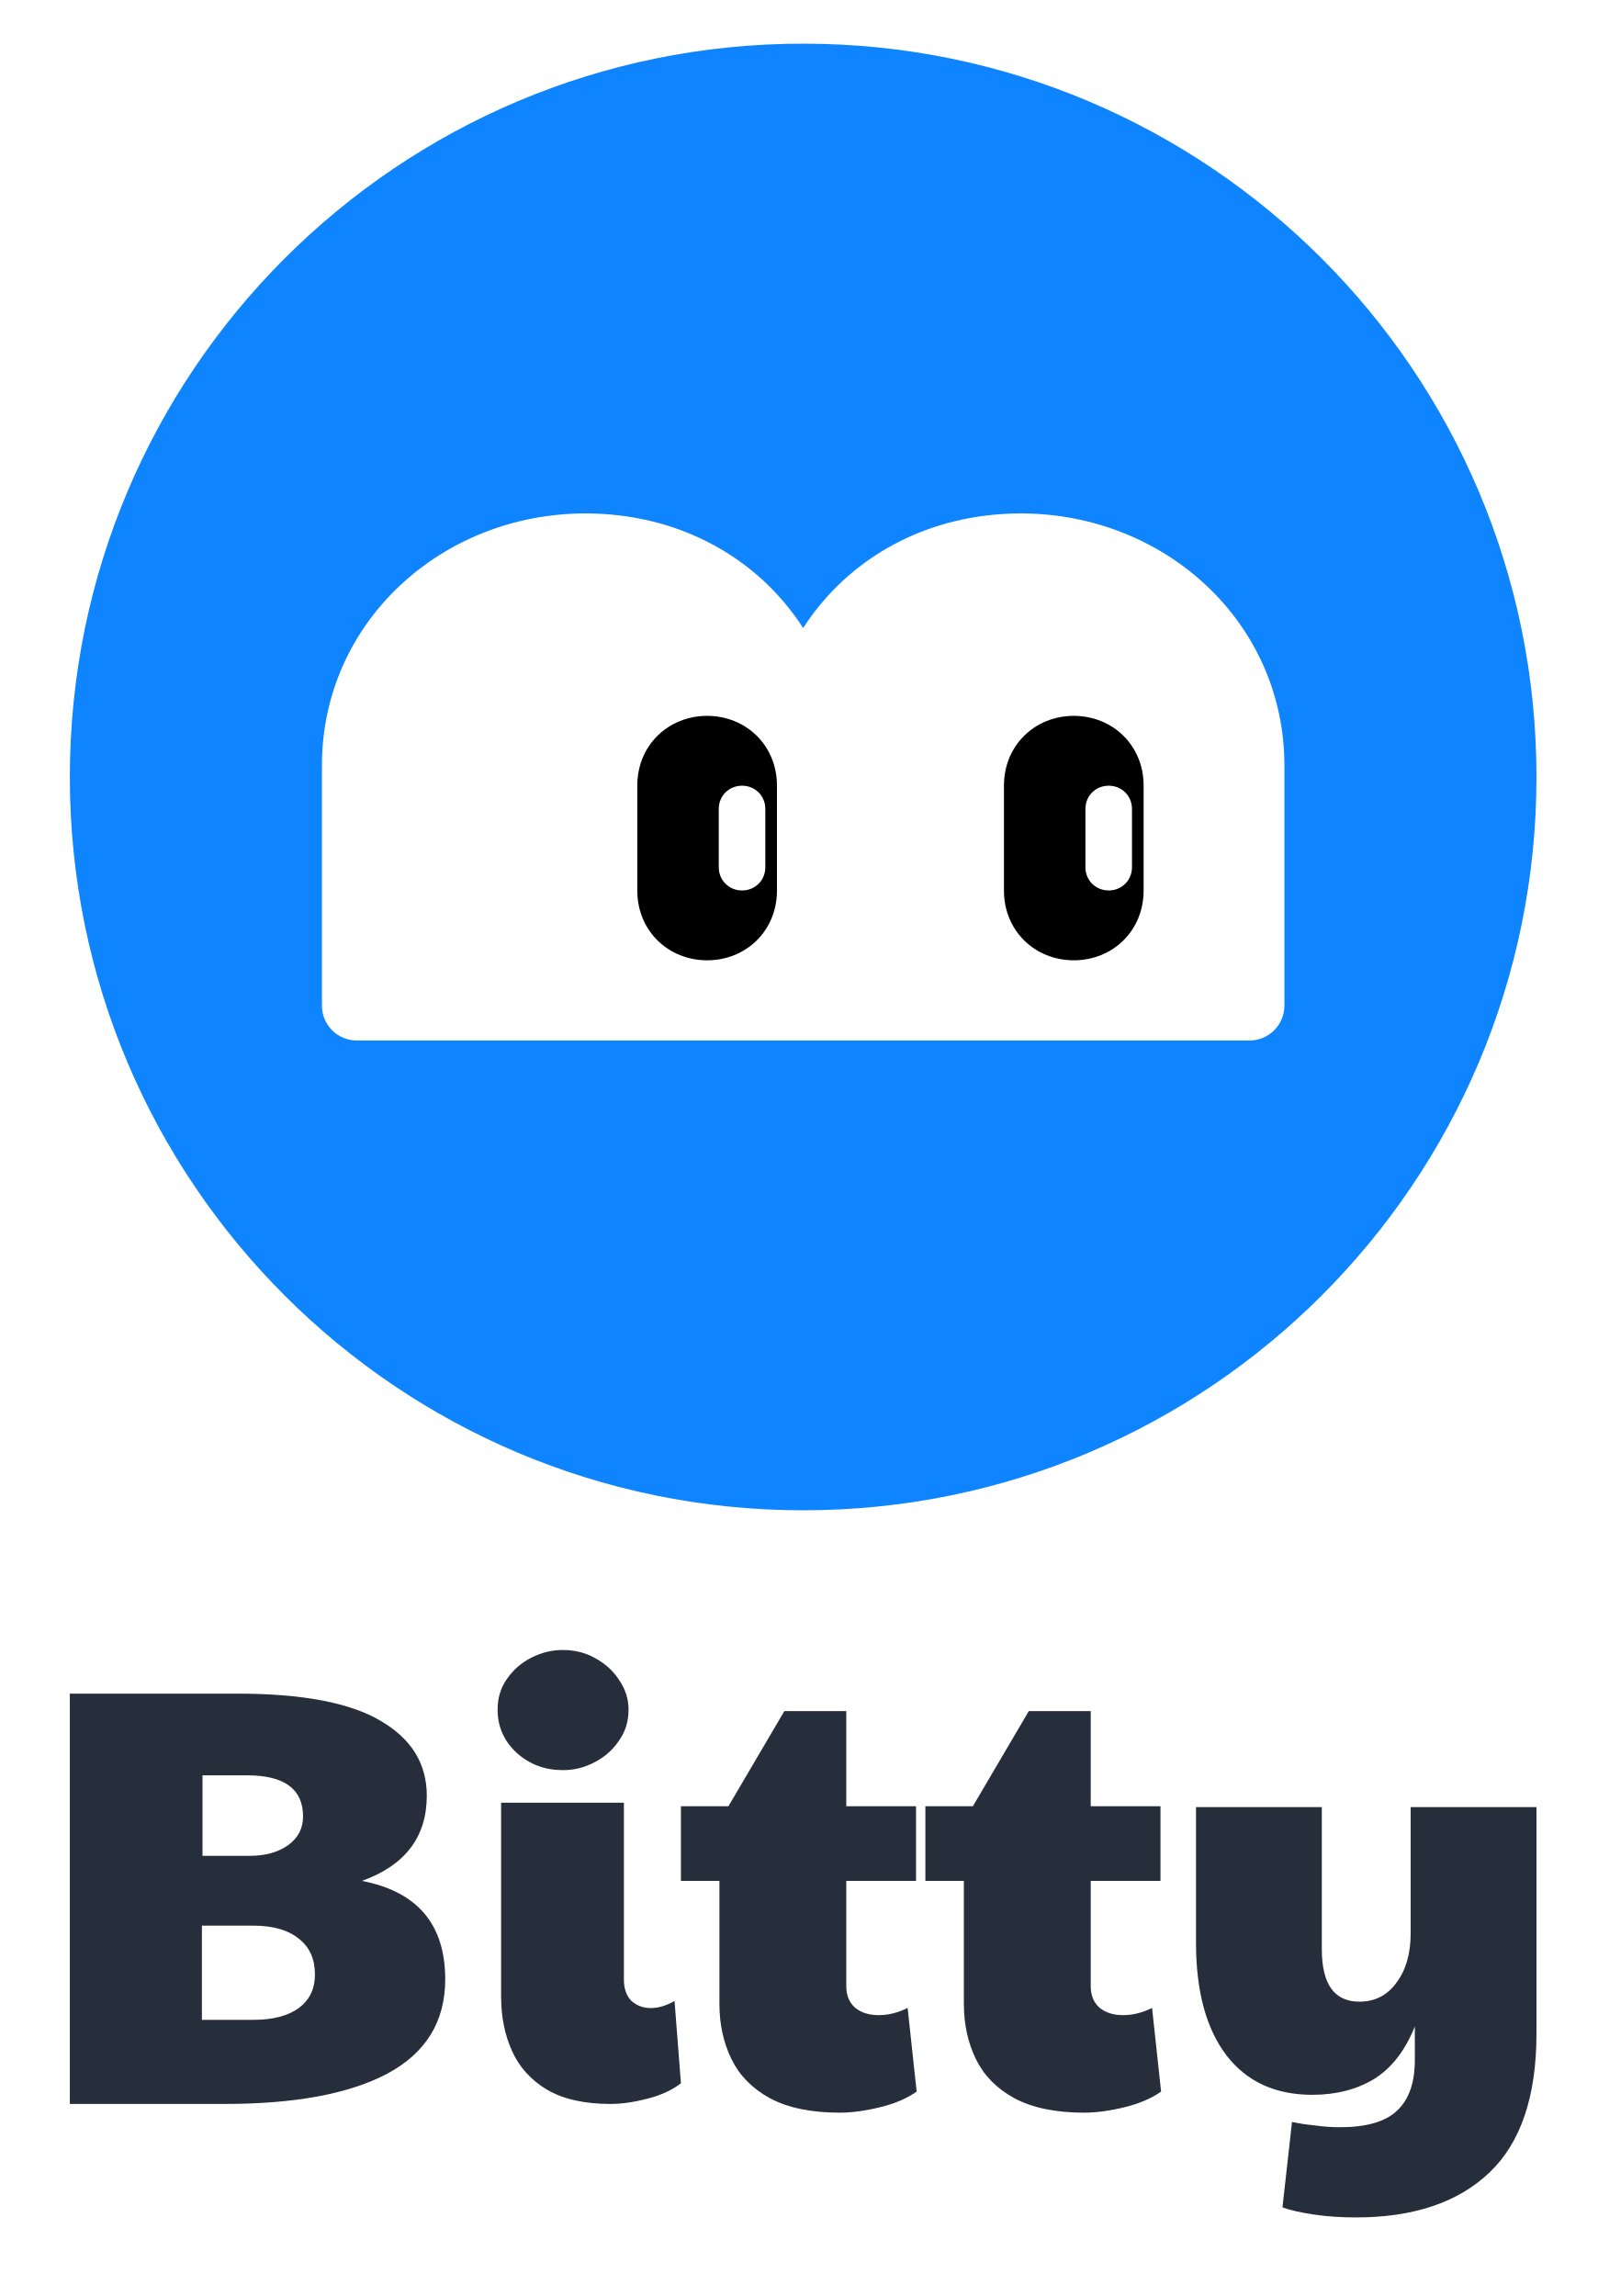
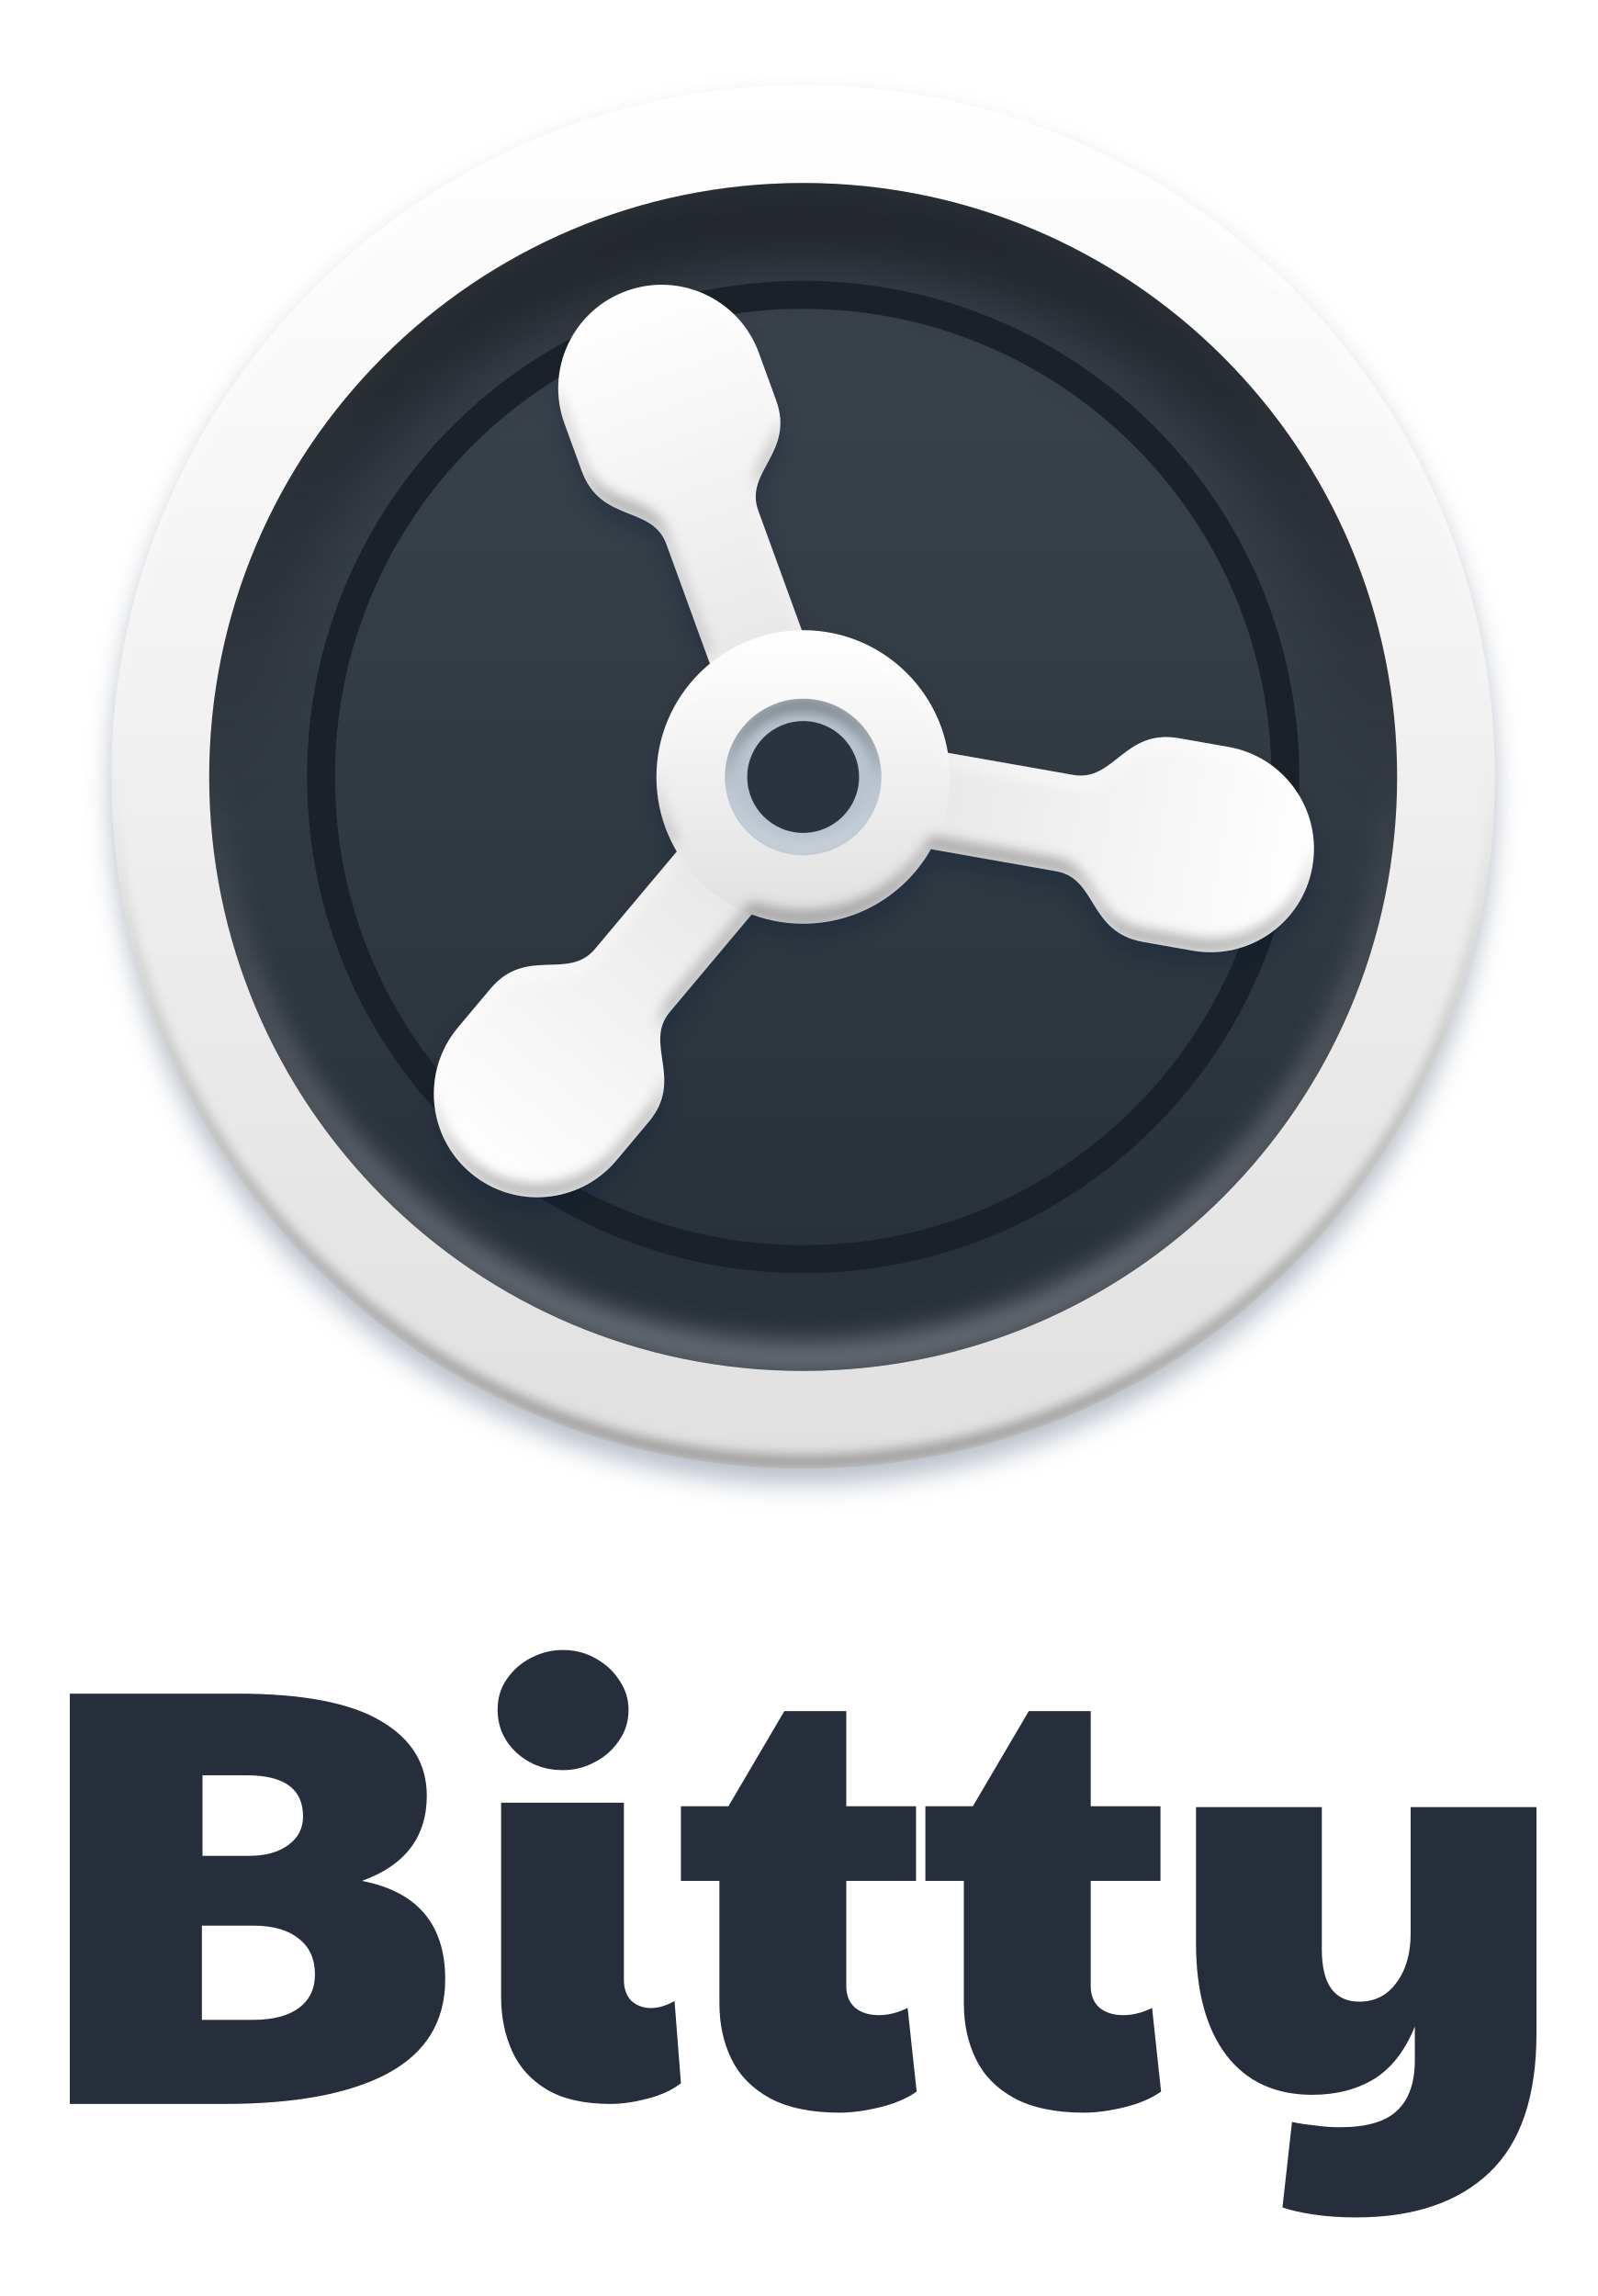
<svg xmlns="http://www.w3.org/2000/svg" width="183" height="263" viewBox="0 0 183 263" fill="none">
+   <defs>
+     <linearGradient id="bv-gbg" x1="0" y1="0" x2="0" y2="1">
+       <stop offset="0" stop-color="#D9DEE3" />
+       <stop offset="1" stop-color="#9AA4AE" />
+     </linearGradient>
+     <linearGradient id="bv-gf" x1="0" y1="0" x2="0" y2="1">
+       <stop offset="0" stop-color="#FFFFFF" />
+       <stop offset="1" stop-color="#E0E0E0" />
+     </linearGradient>
+     <linearGradient id="bv-gd" x1="0" y1="0" x2="0" y2="1">
+       <stop offset="0" stop-color="#3C444D" />
+       <stop offset="1" stop-color="#272F38" />
+     </linearGradient>
+     <linearGradient id="bv-gh" x1="0" y1="0" x2="0" y2="1">
+       <stop offset="0" stop-color="#FFFFFF" />
+       <stop offset="1" stop-color="#E0E0E0" />
+     </linearGradient>
+     <filter id="bv-bv" x="-15%" y="-15%" width="130%" height="135%" color-interpolation-filters="sRGB">
+       <feOffset in="SourceAlpha" dy="0.9" result="dn" />
+       <feComposite in="SourceAlpha" in2="dn" operator="out" result="tb" />
+       <feGaussianBlur in="tb" stdDeviation="0.45" result="tb1" />
+       <feComposite in="tb1" in2="SourceAlpha" operator="in" result="tb2" />
+       <feFlood flood-color="#fff" flood-opacity="0.55" />
+       <feComposite in2="tb2" operator="in" result="T" />
+       <feOffset in="SourceAlpha" dy="-0.9" result="up" />
+       <feComposite in="SourceAlpha" in2="up" operator="out" result="bb" />
+       <feGaussianBlur in="bb" stdDeviation="0.45" result="bb1" />
+       <feComposite in="bb1" in2="SourceAlpha" operator="in" result="bb2" />
+       <feFlood flood-color="#000" flood-opacity="0.35" />
+       <feComposite in2="bb2" operator="in" result="B" />
+       <feOffset in="SourceAlpha" dy="1.10" result="o3" />
+       <feGaussianBlur in="o3" stdDeviation="0.90" result="o4" />
+       <feFlood flood-color="#001A3D" flood-opacity="0.28" />
+       <feComposite in2="o4" operator="in" result="drop" />
+       <feMerge>
+         <feMergeNode in="drop" />
+         <feMergeNode in="SourceGraphic" />
+         <feMergeNode in="T" />
+         <feMergeNode in="B" />
+       </feMerge>
+     </filter>
+     <filter id="bv-rc" x="-15%" y="-15%" width="130%" height="135%" color-interpolation-filters="sRGB">
+       <feOffset in="SourceAlpha" dy="0.9" result="dn" />
+       <feComposite in="SourceAlpha" in2="dn" operator="out" result="tb" />
+       <feGaussianBlur in="tb" stdDeviation="0.45" result="tb1" />
+       <feComposite in="tb1" in2="SourceAlpha" operator="in" result="tb2" />
+       <feFlood flood-color="#000" flood-opacity="0.35" />
+       <feComposite in2="tb2" operator="in" result="T" />
+       <feOffset in="SourceAlpha" dy="-0.9" result="up" />
+       <feComposite in="SourceAlpha" in2="up" operator="out" result="bb" />
+       <feGaussianBlur in="bb" stdDeviation="0.45" result="bb1" />
+       <feComposite in="bb1" in2="SourceAlpha" operator="in" result="bb2" />
+       <feFlood flood-color="#fff" flood-opacity="0.28" />
+       <feComposite in2="bb2" operator="in" result="B" />
+       <feMerge>
+         <feMergeNode in="SourceGraphic" />
+         <feMergeNode in="T" />
+         <feMergeNode in="B" />
+       </feMerge>
+     </filter>
+     <filter id="bv-bh" x="-15%" y="-15%" width="130%" height="135%" color-interpolation-filters="sRGB">
+       <feOffset in="SourceAlpha" dy="0.9" result="dn" />
+       <feComposite in="SourceAlpha" in2="dn" operator="out" result="tb" />
+       <feGaussianBlur in="tb" stdDeviation="0.45" result="tb1" />
+       <feComposite in="tb1" in2="SourceAlpha" operator="in" result="tb2" />
+       <feFlood flood-color="#fff" flood-opacity="0.50" />
+       <feComposite in2="tb2" operator="in" result="T" />
+       <feOffset in="SourceAlpha" dy="-0.9" result="up" />
+       <feComposite in="SourceAlpha" in2="up" operator="out" result="bb" />
+       <feGaussianBlur in="bb" stdDeviation="0.45" result="bb1" />
+       <feComposite in="bb1" in2="SourceAlpha" operator="in" result="bb2" />
+       <feFlood flood-color="#000" flood-opacity="0.32" />
+       <feComposite in2="bb2" operator="in" result="B" />
+       <feOffset in="SourceAlpha" dy="0.99" result="o3" />
+       <feGaussianBlur in="o3" stdDeviation="0.81" result="o4" />
+       <feFlood flood-color="#001A3D" flood-opacity="0.25" />
+       <feComposite in2="o4" operator="in" result="drop" />
+       <feMerge>
+         <feMergeNode in="drop" />
+         <feMergeNode in="SourceGraphic" />
+         <feMergeNode in="T" />
+         <feMergeNode in="B" />
+       </feMerge>
+     </filter>
+     <filter id="bv-in2" x="-10%" y="-10%" width="120%" height="120%" color-interpolation-filters="sRGB">
+       <feOffset in="SourceAlpha" dy="4.5" result="d" />
+       <feComposite in="SourceAlpha" in2="d" operator="out" result="t" />
+       <feGaussianBlur in="t" stdDeviation="3.0" result="t1" />
+       <feComposite in="t1" in2="SourceAlpha" operator="in" result="t2" />
+       <feFlood flood-color="#000000" flood-opacity="0.75" />
+       <feComposite in2="t2" operator="in" result="T" />
+       <feOffset in="SourceAlpha" dy="-1.8" result="u" />
+       <feComposite in="SourceAlpha" in2="u" operator="out" result="b" />
+       <feGaussianBlur in="b" stdDeviation="1.0" result="b1" />
+       <feComposite in="b1" in2="SourceAlpha" operator="in" result="b2" />
+       <feFlood flood-color="#FFFFFF" flood-opacity="0.4" />
+       <feComposite in2="b2" operator="in" result="B" />
+       <feMerge>
+         <feMergeNode in="SourceGraphic" />
+         <feMergeNode in="T" />
+         <feMergeNode in="B" />
+       </feMerge>
+     </filter>
+   </defs>
  <path d="M155.305 254C153.574 254 151.958 253.887 150.455 253.662C148.953 253.437 147.769 253.167 146.904 252.852L147.997 243.06C148.816 243.24 149.704 243.375 150.66 243.466C151.616 243.601 152.55 243.668 153.461 243.668C156.511 243.668 158.697 243.038 160.018 241.777C161.384 240.517 162.067 238.581 162.067 235.97V232.121C160.974 234.867 159.426 236.87 157.422 238.131C155.419 239.346 153.051 239.954 150.319 239.954C146.084 239.954 142.806 238.446 140.483 235.43C138.161 232.368 137 228.069 137 222.532V207H151.412V223.274C151.412 227.281 152.846 229.284 155.715 229.284C157.49 229.284 158.902 228.564 159.949 227.124C161.042 225.683 161.588 223.792 161.588 221.451V207H176V232.931C176 240.134 174.201 245.446 170.604 248.868C167.007 252.289 161.907 254 155.305 254Z" fill="#262E3B" />
  <path d="M124.184 242C120.923 242 118.26 241.448 116.194 240.345C114.173 239.241 112.704 237.747 111.786 235.862C110.867 233.977 110.408 231.862 110.408 229.517V215.448H106V206.897H111.441L117.847 196H124.941V206.897H132.931V215.448H124.941V227.517C124.941 228.575 125.286 229.402 125.974 230C126.663 230.552 127.559 230.828 128.661 230.828C129.763 230.828 130.865 230.552 131.967 230L133 239.586C131.898 240.368 130.497 240.966 128.798 241.379C127.099 241.793 125.561 242 124.184 242Z" fill="#262E3B" />
  <path d="M96.184 242C92.924 242 90.26 241.448 88.194 240.345C86.174 239.241 84.704 237.747 83.786 235.862C82.867 233.977 82.408 231.862 82.408 229.517V215.448H78V206.897H83.441L89.847 196H96.941V206.897H104.931V215.448H96.941V227.517C96.941 228.575 97.286 229.402 97.975 230C98.663 230.552 99.559 230.828 100.661 230.828C101.763 230.828 102.865 230.552 103.967 230L105 239.586C103.898 240.368 102.497 240.966 100.798 241.379C99.1 241.793 97.561 242 96.184 242Z" fill="#262E3B" />
  <path d="M69.933 241C66.956 241 64.533 240.458 62.667 239.373C60.844 238.288 59.511 236.819 58.667 234.966C57.822 233.113 57.4 231.034 57.4 228.729V206.492H71.467V226.763C71.467 227.802 71.756 228.616 72.333 229.203C72.956 229.746 73.689 230.017 74.533 230.017C75.422 230.017 76.333 229.746 77.267 229.203L78 238.627C77.022 239.395 75.756 239.983 74.2 240.39C72.644 240.797 71.222 241 69.933 241ZM64.467 202.763C62.422 202.763 60.667 202.107 59.2 200.797C57.733 199.441 57 197.791 57 195.847C57 194.492 57.356 193.316 58.067 192.322C58.778 191.282 59.711 190.469 60.867 189.881C62.022 189.294 63.222 189 64.467 189C65.844 189 67.089 189.316 68.2 189.949C69.356 190.582 70.267 191.418 70.933 192.458C71.644 193.497 72 194.627 72 195.847C72 197.203 71.622 198.401 70.867 199.441C70.156 200.48 69.222 201.294 68.067 201.881C66.956 202.469 65.756 202.763 64.467 202.763Z" fill="#262E3B" />
  <path d="M25.718 241H8V194H27.149C34.645 194 40.142 195.047 43.64 197.142C47.138 199.192 48.888 202.038 48.888 205.682C48.888 210.418 46.411 213.674 41.46 215.451C47.82 216.68 51 220.438 51 226.722C51 231.55 48.797 235.148 44.39 237.516C40.029 239.839 33.804 241 25.718 241ZM23.197 212.581H28.58C30.397 212.581 31.874 212.172 33.01 211.352C34.145 210.532 34.713 209.439 34.713 208.073C34.713 204.93 32.578 203.359 28.307 203.359H23.197V212.581ZM28.989 231.368C31.26 231.368 33.01 230.912 34.236 230.001C35.463 229.091 36.076 227.815 36.076 226.176C36.076 224.4 35.463 223.033 34.236 222.077C33.01 221.075 31.26 220.574 28.989 220.574H23.128V231.368H28.989Z" fill="#262E3B" />
-   <path d="M92 5C45.609 5 8 42.609 8 89C8 135.391 45.609 173 92 173C138.391 173 176 135.391 176 89C176 42.609 138.395 5 92 5ZM147.125 115.188C147.125 117.397 145.334 119.188 143.125 119.188H97.25H86.75H40.875C38.666 119.188 36.875 117.397 36.875 115.188V87.688C36.875 71.245 50.62 58.812 67.062 58.812C77.568 58.812 86.699 63.722 92 71.938C97.301 63.722 106.432 58.812 116.938 58.812C133.38 58.812 147.125 71.245 147.125 87.688V115.188Z" fill="#0E85FF" />
-   <path d="M81 82C85.419 82 89 85.341 89 90V102C89 106.659 85.419 110 81 110C76.581 110 73 106.659 73 102V90C73 85.341 76.581 82 81 82ZM82.333 99.333C82.333 100.876 83.537 102 85 102C86.463 102 87.667 100.876 87.667 99.333V92.667C87.667 91.124 86.463 90 85 90C83.537 90 82.333 91.124 82.333 92.667V99.333Z" fill="black" />
-   <path d="M123 82C127.419 82 131 85.341 131 90V102C131 106.659 127.419 110 123 110C118.581 110 115 106.659 115 102V90C115 85.341 118.581 82 123 82ZM124.333 99.333C124.333 100.876 125.537 102 127 102C128.463 102 129.667 100.876 129.667 99.333V92.667C129.667 91.124 128.463 90 127 90C125.537 90 124.333 91.124 124.333 92.667V99.333Z" fill="black" />
+   <g transform="translate(92 89) scale(1.6009) translate(-64 -64)">
+     <g filter="url(#bv-bv)">
+       <circle cx="64" cy="64" r="49.5" fill="url(#bv-gf)" />
+     </g>
+     <g filter="url(#bv-in2)">
+       <circle cx="64" cy="64" r="42.5" fill="url(#bv-gd)" />
+     </g>
+     <circle cx="64" cy="64" r="34.5" fill="none" stroke="#1A2128" stroke-width="2" />
+     <g filter="url(#bv-bh)" fill="url(#bv-gh)">
+       <path transform="rotate(-20 64 64)" d="M60.5 64 L60.5 45 C60.5 42 56.6 42 56.6 38 L56.6 34.4 A7.4 7.4 0 0 1 71.4 34.4 L71.4 38 C71.4 42 67.5 42 67.5 45 L67.5 64 Z" />
+       <path transform="rotate(100 64 64)" d="M60.5 64 L60.5 45 C60.5 42 56.6 42 56.6 38 L56.6 34.4 A7.4 7.4 0 0 1 71.4 34.4 L71.4 38 C71.4 42 67.5 42 67.5 45 L67.5 64 Z" />
+       <path transform="rotate(220 64 64)" d="M60.5 64 L60.5 45 C60.5 42 56.6 42 56.6 38 L56.6 34.4 A7.4 7.4 0 0 1 71.4 34.4 L71.4 38 C71.4 42 67.5 42 67.5 45 L67.5 64 Z" />
+       <circle cx="64" cy="64" r="10.5" />
+     </g>
+     <g filter="url(#bv-rc)">
+       <circle cx="64" cy="64" r="5.6" fill="#B8C3CE" />
+     </g>
+     <circle cx="64" cy="64" r="4" fill="#2B343E" />
+   </g>
</svg>
